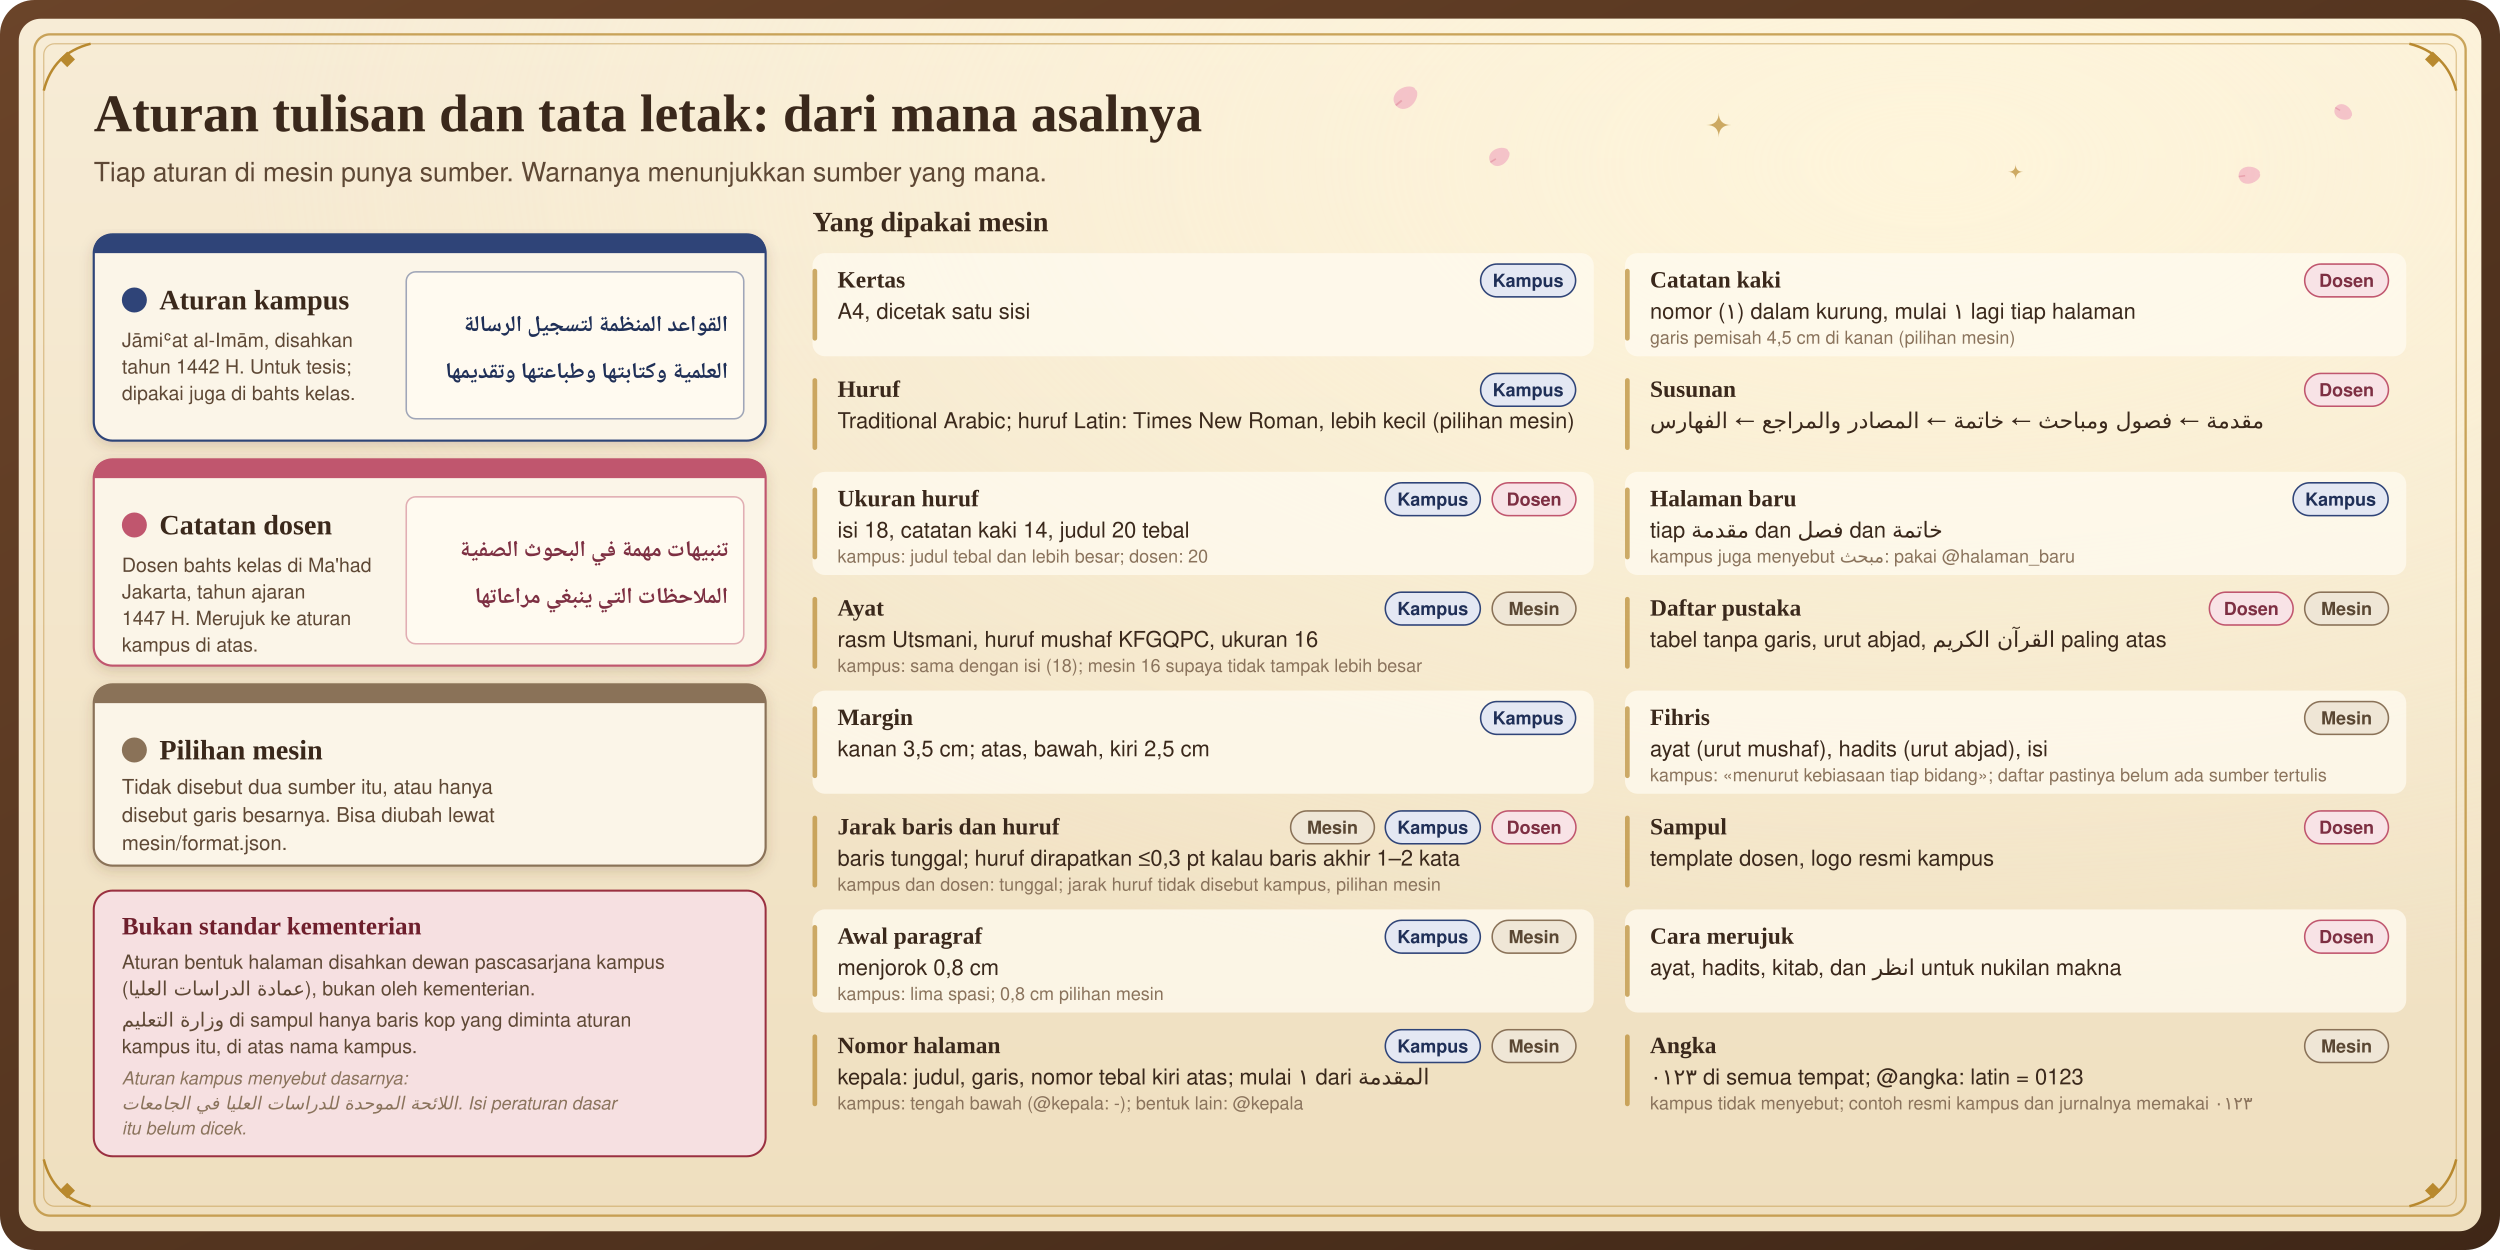
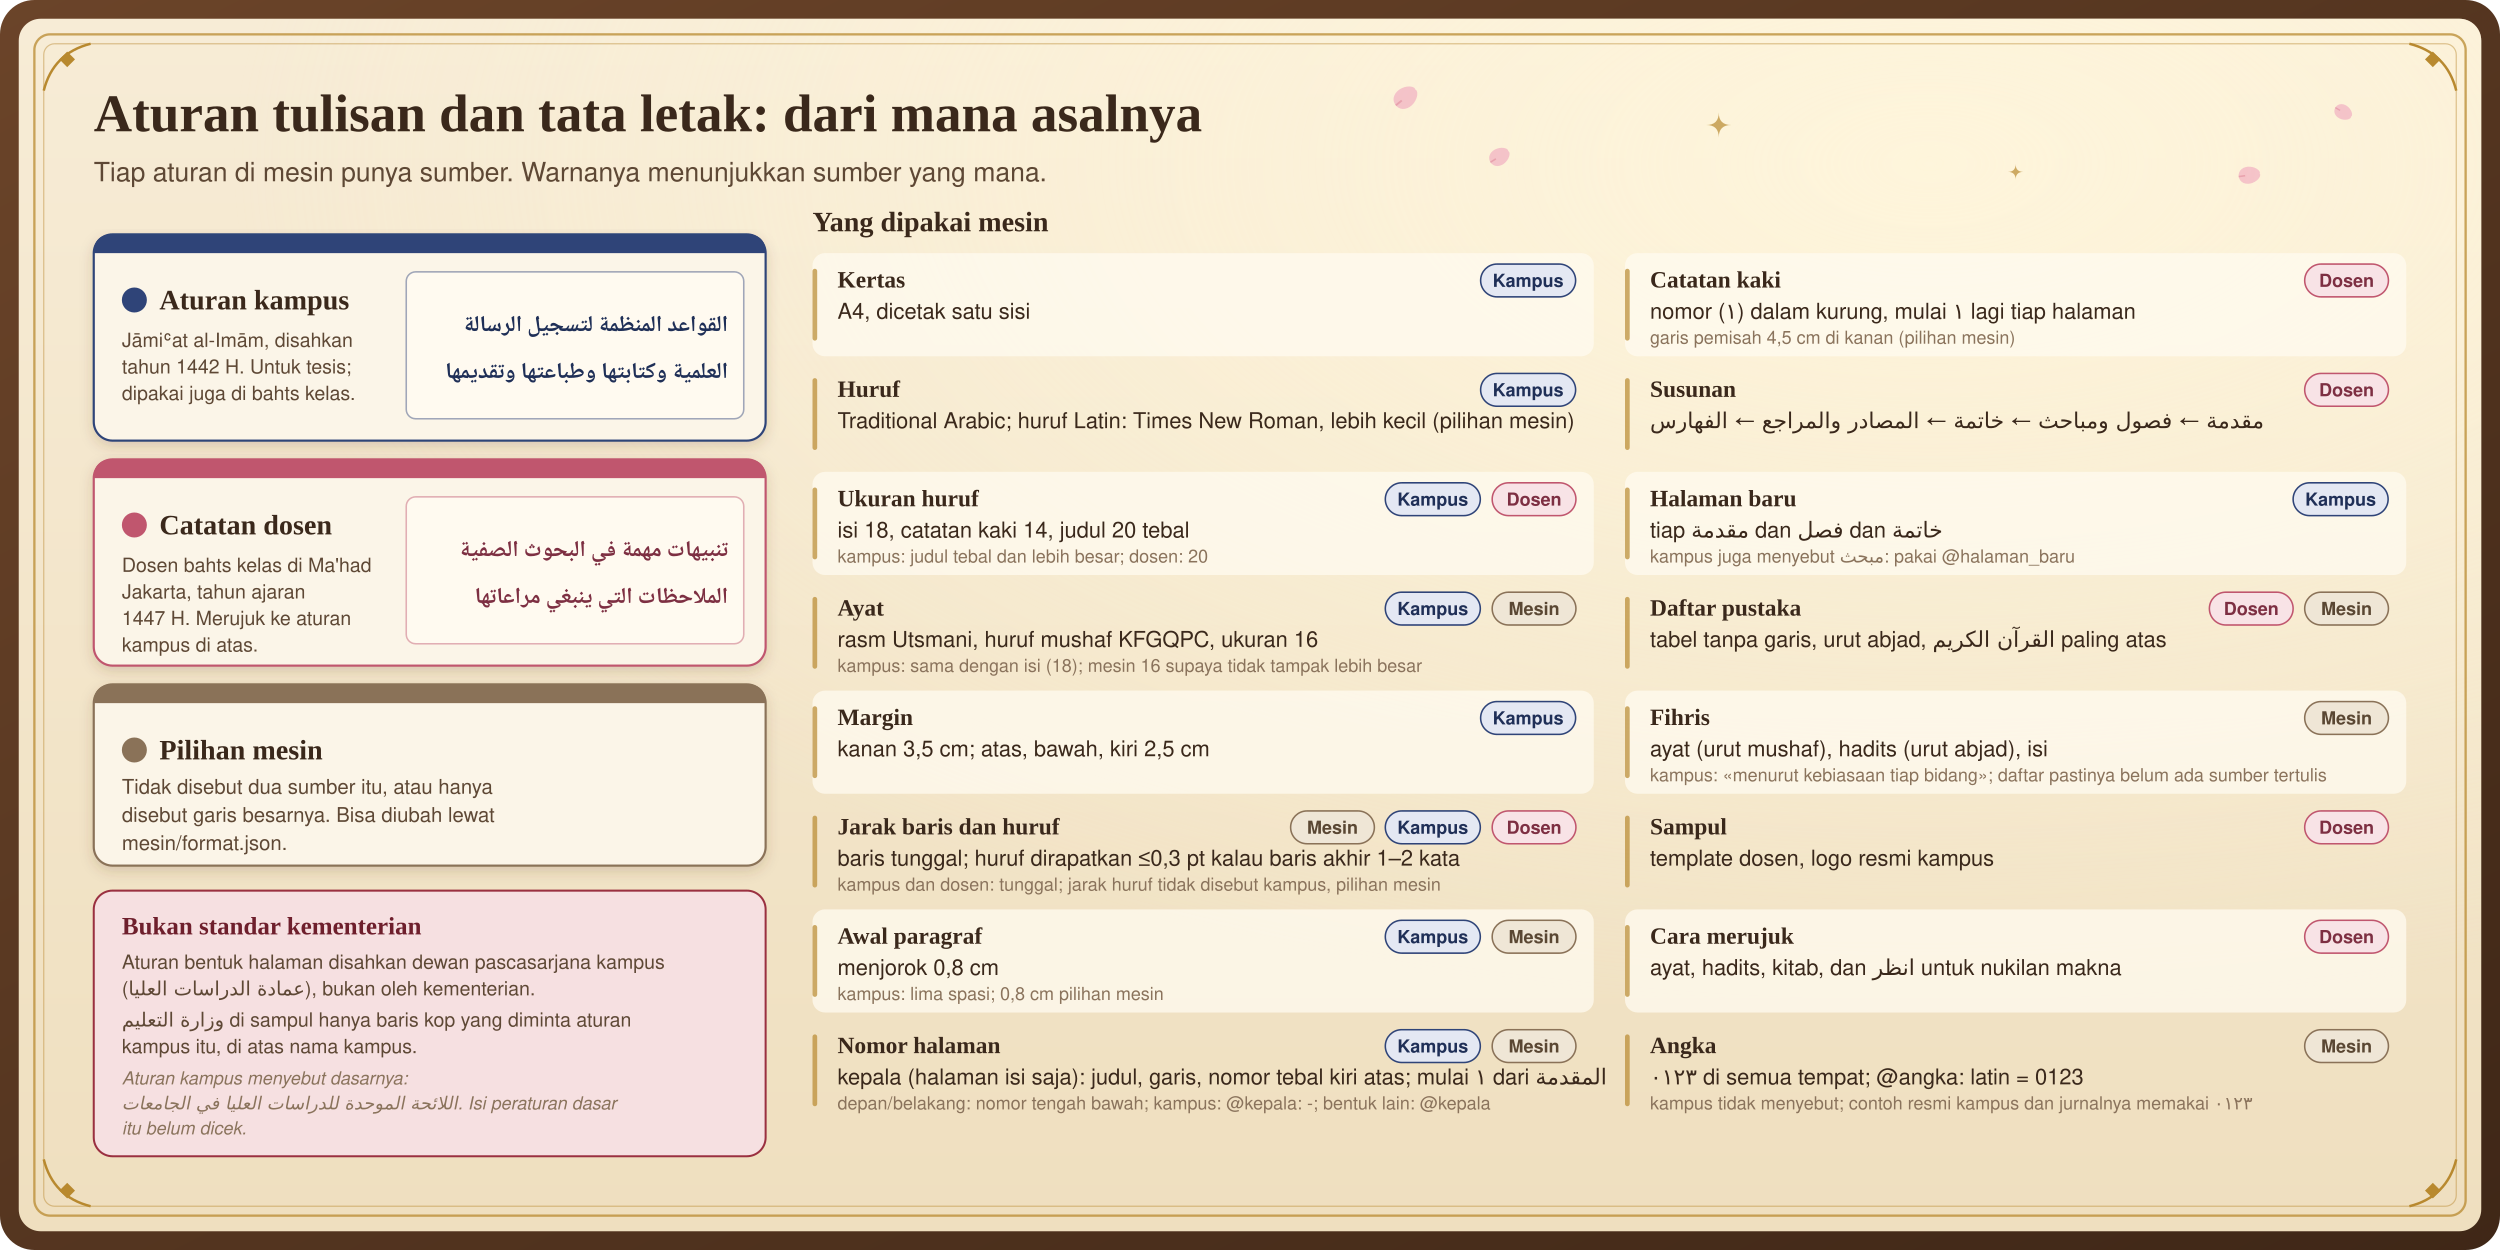
<svg xmlns="http://www.w3.org/2000/svg" viewBox="0 0 1600 800" width="1600" height="800" role="img" font-family="Segoe UI, Helvetica, Arial, sans-serif">
  <defs>
    <linearGradient id="kertas" x1="0" y1="0" x2="0" y2="1">
      <stop offset="0" stop-color="#f7ecd6" />
      <stop offset="1" stop-color="#efdfbf" />
    </linearGradient>
    <radialGradient id="sinar" cx="0.78" cy="0.12" r="0.7">
      <stop offset="0" stop-color="#fff6dc" stop-opacity="0.9" />
      <stop offset="1" stop-color="#fff6dc" stop-opacity="0" />
    </radialGradient>
    <linearGradient id="kayu" x1="0" y1="0" x2="1" y2="1">
      <stop offset="0" stop-color="#6b4429" />
      <stop offset="1" stop-color="#3f2717" />
    </linearGradient>
    <filter id="bayang" x="-5%" y="-5%" width="110%" height="120%">
      <feDropShadow dx="0" dy="3" stdDeviation="4" flood-color="#5a3a1e" flood-opacity="0.18" />
    </filter>
    <marker id="p" viewBox="0 0 10 10" refX="8" refY="5" markerWidth="7" markerHeight="7" orient="auto">
      <path d="M0 1L10 5L0 9z" fill="#8a735c" />
    </marker>
    <marker id="pm" viewBox="0 0 10 10" refX="8" refY="5" markerWidth="7" markerHeight="7" orient="auto">
      <path d="M0 1L10 5L0 9z" fill="#9a3040" />
    </marker>
    <marker id="pg" viewBox="0 0 10 10" refX="8" refY="5" markerWidth="7" markerHeight="7" orient="auto">
      <path d="M0 1L10 5L0 9z" fill="#b8892f" />
    </marker>
  </defs>
  <rect width="1600" height="800" rx="22" fill="url(#kayu)" />
  <rect x="12" y="12" width="1576" height="776" rx="14" fill="url(#kertas)" />
  <rect x="12" y="12" width="1576" height="776" rx="14" fill="url(#sinar)" />
  <rect x="22" y="22" width="1556" height="756" rx="10" fill="none" stroke="#b8892f" stroke-width="1.5" stroke-opacity="0.75" />
  <rect x="28" y="28" width="1544" height="744" rx="7" fill="none" stroke="#b8892f" stroke-width="0.8" stroke-opacity="0.45" />
  <path d="M28 58Q34 34 58 28" fill="none" stroke="#b8892f" stroke-width="1.6" />
  <path d="M38 38l5 -5l5 5l-5 5z" fill="#b8892f" />
  <path d="M1572 58Q1566 34 1542 28" fill="none" stroke="#b8892f" stroke-width="1.6" />
  <path d="M1562 38l-5 -5l-5 5l5 5z" fill="#b8892f" />
  <path d="M28 742Q34 766 58 772" fill="none" stroke="#b8892f" stroke-width="1.6" />
  <path d="M38 762l5 5l5 -5l-5 -5z" fill="#b8892f" />
  <path d="M1572 742Q1566 766 1542 772" fill="none" stroke="#b8892f" stroke-width="1.6" />
  <path d="M1562 762l-5 5l-5 -5l5 -5z" fill="#b8892f" />
  <text x="60" y="84" font-size="34" font-weight="700" font-family="Georgia, 'Times New Roman', serif" fill="#3a281b">Aturan tulisan dan tata letak: dari mana asalnya</text>
  <text x="60" y="116" font-size="17" fill="#5e4835">Tiap aturan di mesin punya sumber. Warnanya menunjukkan sumber yang mana.</text>
  <rect x="60" y="150" width="430" height="132" rx="12" fill="#fbf5e8" stroke="#2f4478" stroke-width="1.4" filter="url(#bayang)" />
  <path d="M60 162Q60 150 72 150H478Q490 150 490 162Z" fill="#2f4478" />
  <circle cx="86" cy="192" r="8" fill="#2f4478" />
  <text x="102" y="198" font-size="18" font-weight="700" font-family="Georgia, 'Times New Roman', serif" fill="#3a281b">Aturan kampus</text>
  <rect x="260" y="174" width="216" height="94" rx="6" fill="#fffaf0" stroke="#2f4478" stroke-opacity="0.45" />
  <text x="466" y="212" font-size="14.5" font-weight="700" font-family="Traditional Arabic, Amiri, Noto Naskh Arabic, Segoe UI, sans-serif" direction="rtl" text-anchor="start" fill="#1f2f57">القواعد المنظمة لتسجيل الرسالة</text>
  <text x="466" y="242" font-size="14.5" font-weight="700" font-family="Traditional Arabic, Amiri, Noto Naskh Arabic, Segoe UI, sans-serif" direction="rtl" text-anchor="start" fill="#1f2f57">العلمية وكتابتها وطباعتها وتقديمها</text>
  <text x="78" y="222" font-size="12.5" fill="#5e4835">Jāmiʿat al-Imām, disahkan</text>
  <text x="78" y="239" font-size="12.5" fill="#5e4835">tahun 1442 H. Untuk tesis;</text>
  <text x="78" y="256" font-size="12.5" fill="#5e4835">dipakai juga di bahts kelas.</text>
  <rect x="60" y="294" width="430" height="132" rx="12" fill="#fbf5e8" stroke="#c0566e" stroke-width="1.4" filter="url(#bayang)" />
  <path d="M60 306Q60 294 72 294H478Q490 294 490 306Z" fill="#c0566e" />
  <circle cx="86" cy="336" r="8" fill="#c0566e" />
  <text x="102" y="342" font-size="18" font-weight="700" font-family="Georgia, 'Times New Roman', serif" fill="#3a281b">Catatan dosen</text>
  <rect x="260" y="318" width="216" height="94" rx="6" fill="#fffaf0" stroke="#c0566e" stroke-opacity="0.45" />
  <text x="466" y="356" font-size="14.5" font-weight="700" font-family="Traditional Arabic, Amiri, Noto Naskh Arabic, Segoe UI, sans-serif" direction="rtl" text-anchor="start" fill="#7d2f42">تنبيهات مهمة في البحوث الصفية</text>
  <text x="466" y="386" font-size="14.5" font-weight="700" font-family="Traditional Arabic, Amiri, Noto Naskh Arabic, Segoe UI, sans-serif" direction="rtl" text-anchor="start" fill="#7d2f42">الملاحظات التي ينبغي مراعاتها</text>
  <text x="78" y="366" font-size="12.5" fill="#5e4835">Dosen bahts kelas di Ma'had</text>
  <text x="78" y="383" font-size="12.5" fill="#5e4835">Jakarta, tahun ajaran</text>
  <text x="78" y="400" font-size="12.5" fill="#5e4835">1447 H. Merujuk ke aturan</text>
  <text x="78" y="417" font-size="12.5" fill="#5e4835">kampus di atas.</text>
  <rect x="60" y="438" width="430" height="116" rx="12" fill="#fbf5e8" stroke="#8a7258" stroke-width="1.4" filter="url(#bayang)" />
  <path d="M60 450Q60 438 72 438H478Q490 438 490 450Z" fill="#8a7258" />
  <circle cx="86" cy="480" r="8" fill="#8a7258" />
  <text x="102" y="486" font-size="18" font-weight="700" font-family="Georgia, 'Times New Roman', serif" fill="#3a281b">Pilihan mesin</text>
  <text x="78" y="508" font-size="13" fill="#5e4835">Tidak disebut dua sumber itu, atau hanya</text>
  <text x="78" y="526" font-size="13" fill="#5e4835">disebut garis besarnya. Bisa diubah lewat</text>
  <text x="78" y="544" font-size="13" fill="#5e4835">mesin/format.json.</text>
  <rect x="60" y="570" width="430" height="170" rx="12" fill="#f6e0e1" stroke="#9a3040" stroke-width="1.3" />
  <text x="78" y="598" font-size="16" font-weight="700" font-family="Georgia, 'Times New Roman', serif" fill="#6e1f2c">Bukan standar kementerian</text>
  <text x="78" y="620" font-size="12.5" fill="#5e4835">Aturan bentuk halaman disahkan dewan pascasarjana kampus</text>
  <text x="78" y="637" font-size="12.5" fill="#5e4835">(عمادة الدراسات العليا), bukan oleh kementerian.</text>
  <text x="78" y="657" font-size="12.5" fill="#5e4835">وزارة التعليم di sampul hanya baris kop yang diminta aturan</text>
  <text x="78" y="674" font-size="12.5" fill="#5e4835">kampus itu, di atas nama kampus.</text>
  <text x="78" y="694" font-size="11.5" font-style="italic" fill="#8a735c">Aturan kampus menyebut dasarnya:</text>
  <text x="78" y="710" font-size="11.5" font-style="italic" fill="#8a735c">اللائحة الموحدة للدراسات العليا في الجامعات. Isi peraturan dasar</text>
  <text x="78" y="726" font-size="11.5" font-style="italic" fill="#8a735c">itu belum dicek.</text>
  <text x="520" y="148" font-size="18" font-weight="700" font-family="Georgia, 'Times New Roman', serif" fill="#3a281b">Yang dipakai mesin</text>
  <rect x="520.0" y="162" width="500.0" height="66" rx="8" fill="#fffaf0" fill-opacity="0.75" />
  <rect x="520.0" y="172" width="3" height="46" rx="1.5" fill="#b8892f" opacity="0.7" />
  <text x="536.0" y="184" font-size="15" font-weight="700" font-family="Georgia, 'Times New Roman', serif" fill="#3a281b">Kertas</text>
  <rect x="947.6" y="169" width="60.8" height="21" rx="10.5" fill="#e4e8f3" stroke="#2f4478" />
  <text x="978.0" y="183.6" font-size="11.5" font-weight="700" fill="#1f2f57" text-anchor="middle">Kampus</text>
  <text x="536.0" y="204" font-size="14" fill="#3a281b">A4, dicetak satu sisi</text>
  <rect x="520.0" y="242" width="3" height="46" rx="1.5" fill="#b8892f" opacity="0.7" />
  <text x="536.0" y="254" font-size="15" font-weight="700" font-family="Georgia, 'Times New Roman', serif" fill="#3a281b">Huruf</text>
  <rect x="947.6" y="239" width="60.8" height="21" rx="10.5" fill="#e4e8f3" stroke="#2f4478" />
  <text x="978.0" y="253.6" font-size="11.5" font-weight="700" fill="#1f2f57" text-anchor="middle">Kampus</text>
  <text x="536.0" y="274" font-size="14" fill="#3a281b">Traditional Arabic; huruf Latin: Times New Roman, lebih kecil (pilihan mesin)</text>
  <rect x="520.0" y="302" width="500.0" height="66" rx="8" fill="#fffaf0" fill-opacity="0.75" />
  <rect x="520.0" y="312" width="3" height="46" rx="1.5" fill="#b8892f" opacity="0.7" />
  <text x="536.0" y="324" font-size="15" font-weight="700" font-family="Georgia, 'Times New Roman', serif" fill="#3a281b">Ukuran huruf</text>
  <rect x="955.0" y="309" width="53.6" height="21" rx="10.5" fill="#f8e3e6" stroke="#c0566e" />
  <text x="981.8" y="323.6" font-size="11.5" font-weight="700" fill="#7d2f42" text-anchor="middle">Dosen</text>
  <rect x="886.6" y="309" width="60.8" height="21" rx="10.5" fill="#e4e8f3" stroke="#2f4478" />
  <text x="917.0" y="323.6" font-size="11.5" font-weight="700" fill="#1f2f57" text-anchor="middle">Kampus</text>
  <text x="536.0" y="344" font-size="14" fill="#3a281b">isi 18, catatan kaki 14, judul 20 tebal</text>
  <text x="536.0" y="360" font-size="11.5" fill="#8a735c">kampus: judul tebal dan lebih besar; dosen: 20</text>
  <rect x="520.0" y="382" width="3" height="46" rx="1.5" fill="#b8892f" opacity="0.7" />
  <text x="536.0" y="394" font-size="15" font-weight="700" font-family="Georgia, 'Times New Roman', serif" fill="#3a281b">Ayat</text>
  <rect x="955.0" y="379" width="53.6" height="21" rx="10.5" fill="#efe6d6" stroke="#8a7258" />
  <text x="981.8" y="393.6" font-size="11.5" font-weight="700" fill="#5a4733" text-anchor="middle">Mesin</text>
  <rect x="886.6" y="379" width="60.8" height="21" rx="10.5" fill="#e4e8f3" stroke="#2f4478" />
  <text x="917.0" y="393.6" font-size="11.5" font-weight="700" fill="#1f2f57" text-anchor="middle">Kampus</text>
  <text x="536.0" y="414" font-size="14" fill="#3a281b">rasm Utsmani, huruf mushaf KFGQPC, ukuran 16</text>
  <text x="536.0" y="430" font-size="11.5" fill="#8a735c">kampus: sama dengan isi (18); mesin 16 supaya tidak tampak lebih besar</text>
  <rect x="520.0" y="442" width="500.0" height="66" rx="8" fill="#fffaf0" fill-opacity="0.75" />
  <rect x="520.0" y="452" width="3" height="46" rx="1.5" fill="#b8892f" opacity="0.7" />
  <text x="536.0" y="464" font-size="15" font-weight="700" font-family="Georgia, 'Times New Roman', serif" fill="#3a281b">Margin</text>
  <rect x="947.6" y="449" width="60.8" height="21" rx="10.5" fill="#e4e8f3" stroke="#2f4478" />
  <text x="978.0" y="463.6" font-size="11.5" font-weight="700" fill="#1f2f57" text-anchor="middle">Kampus</text>
  <text x="536.0" y="484" font-size="14" fill="#3a281b">kanan 3,5 cm; atas, bawah, kiri 2,5 cm</text>
  <rect x="520.0" y="522" width="3" height="46" rx="1.5" fill="#b8892f" opacity="0.7" />
  <text x="536.0" y="534" font-size="15" font-weight="700" font-family="Georgia, 'Times New Roman', serif" fill="#3a281b">Jarak baris dan huruf</text>
  <rect x="955.0" y="519" width="53.6" height="21" rx="10.5" fill="#f8e3e6" stroke="#c0566e" />
  <text x="981.8" y="533.6" font-size="11.5" font-weight="700" fill="#7d2f42" text-anchor="middle">Dosen</text>
  <rect x="886.6" y="519" width="60.8" height="21" rx="10.5" fill="#e4e8f3" stroke="#2f4478" />
  <text x="917.0" y="533.6" font-size="11.5" font-weight="700" fill="#1f2f57" text-anchor="middle">Kampus</text>
  <rect x="826.0" y="519" width="53.6" height="21" rx="10.5" fill="#efe6d6" stroke="#8a7258" />
  <text x="852.8" y="533.6" font-size="11.5" font-weight="700" fill="#5a4733" text-anchor="middle">Mesin</text>
  <text x="536.0" y="554" font-size="14" fill="#3a281b">baris tunggal; huruf dirapatkan ≤0,3 pt kalau baris akhir 1–2 kata</text>
  <text x="536.0" y="570" font-size="11.5" fill="#8a735c">kampus dan dosen: tunggal; jarak huruf tidak disebut kampus, pilihan mesin</text>
  <rect x="520.0" y="582" width="500.0" height="66" rx="8" fill="#fffaf0" fill-opacity="0.75" />
  <rect x="520.0" y="592" width="3" height="46" rx="1.5" fill="#b8892f" opacity="0.7" />
  <text x="536.0" y="604" font-size="15" font-weight="700" font-family="Georgia, 'Times New Roman', serif" fill="#3a281b">Awal paragraf</text>
  <rect x="955.0" y="589" width="53.6" height="21" rx="10.5" fill="#efe6d6" stroke="#8a7258" />
  <text x="981.8" y="603.6" font-size="11.5" font-weight="700" fill="#5a4733" text-anchor="middle">Mesin</text>
  <rect x="886.6" y="589" width="60.8" height="21" rx="10.5" fill="#e4e8f3" stroke="#2f4478" />
  <text x="917.0" y="603.6" font-size="11.5" font-weight="700" fill="#1f2f57" text-anchor="middle">Kampus</text>
  <text x="536.0" y="624" font-size="14" fill="#3a281b">menjorok 0,8 cm</text>
  <text x="536.0" y="640" font-size="11.5" fill="#8a735c">kampus: lima spasi; 0,8 cm pilihan mesin</text>
  <rect x="520.0" y="662" width="3" height="46" rx="1.5" fill="#b8892f" opacity="0.7" />
  <text x="536.0" y="674" font-size="15" font-weight="700" font-family="Georgia, 'Times New Roman', serif" fill="#3a281b">Nomor halaman</text>
  <rect x="955.0" y="659" width="53.6" height="21" rx="10.5" fill="#efe6d6" stroke="#8a7258" />
  <text x="981.8" y="673.6" font-size="11.5" font-weight="700" fill="#5a4733" text-anchor="middle">Mesin</text>
  <rect x="886.6" y="659" width="60.8" height="21" rx="10.5" fill="#e4e8f3" stroke="#2f4478" />
  <text x="917.0" y="673.6" font-size="11.5" font-weight="700" fill="#1f2f57" text-anchor="middle">Kampus</text>
-   <text x="536.0" y="694" font-size="14" fill="#3a281b">kepala: judul, garis, nomor tebal kiri atas; mulai ١ dari المقدمة</text>
-   <text x="536.0" y="710" font-size="11.5" fill="#8a735c">kampus: tengah bawah (@kepala: -); bentuk lain: @kepala</text>
+   <text x="536.0" y="694" font-size="14" fill="#3a281b">kepala (halaman isi saja): judul, garis, nomor tebal kiri atas; mulai ١ dari المقدمة</text>
+   <text x="536.0" y="710" font-size="11.5" fill="#8a735c">depan/belakang: nomor tengah bawah; kampus: @kepala: -; bentuk lain: @kepala</text>
  <rect x="1040.0" y="162" width="500.0" height="66" rx="8" fill="#fffaf0" fill-opacity="0.75" />
  <rect x="1040.0" y="172" width="3" height="46" rx="1.5" fill="#b8892f" opacity="0.7" />
  <text x="1056.0" y="184" font-size="15" font-weight="700" font-family="Georgia, 'Times New Roman', serif" fill="#3a281b">Catatan kaki</text>
  <rect x="1475.0" y="169" width="53.6" height="21" rx="10.5" fill="#f8e3e6" stroke="#c0566e" />
  <text x="1501.8" y="183.6" font-size="11.5" font-weight="700" fill="#7d2f42" text-anchor="middle">Dosen</text>
  <text x="1056.0" y="204" font-size="14" fill="#3a281b">nomor (١) dalam kurung, mulai ١ lagi tiap halaman</text>
  <text x="1056.0" y="220" font-size="11.5" fill="#8a735c">garis pemisah 4,5 cm di kanan (pilihan mesin)</text>
  <rect x="1040.0" y="242" width="3" height="46" rx="1.5" fill="#b8892f" opacity="0.7" />
  <text x="1056.0" y="254" font-size="15" font-weight="700" font-family="Georgia, 'Times New Roman', serif" fill="#3a281b">Susunan</text>
  <rect x="1475.0" y="239" width="53.6" height="21" rx="10.5" fill="#f8e3e6" stroke="#c0566e" />
  <text x="1501.8" y="253.6" font-size="11.5" font-weight="700" fill="#7d2f42" text-anchor="middle">Dosen</text>
  <text x="1056.0" y="274" font-size="14" fill="#3a281b">مقدمة ← فصول ومباحث ← خاتمة ← المصادر والمراجع ← الفهارس</text>
  <rect x="1040.0" y="302" width="500.0" height="66" rx="8" fill="#fffaf0" fill-opacity="0.75" />
  <rect x="1040.0" y="312" width="3" height="46" rx="1.5" fill="#b8892f" opacity="0.7" />
  <text x="1056.0" y="324" font-size="15" font-weight="700" font-family="Georgia, 'Times New Roman', serif" fill="#3a281b">Halaman baru</text>
  <rect x="1467.6" y="309" width="60.8" height="21" rx="10.5" fill="#e4e8f3" stroke="#2f4478" />
  <text x="1498.0" y="323.6" font-size="11.5" font-weight="700" fill="#1f2f57" text-anchor="middle">Kampus</text>
  <text x="1056.0" y="344" font-size="14" fill="#3a281b">tiap مقدمة dan فصل dan خاتمة</text>
  <text x="1056.0" y="360" font-size="11.5" fill="#8a735c">kampus juga menyebut مبحث: pakai @halaman_baru</text>
  <rect x="1040.0" y="382" width="3" height="46" rx="1.5" fill="#b8892f" opacity="0.7" />
  <text x="1056.0" y="394" font-size="15" font-weight="700" font-family="Georgia, 'Times New Roman', serif" fill="#3a281b">Daftar pustaka</text>
  <rect x="1475.0" y="379" width="53.6" height="21" rx="10.5" fill="#efe6d6" stroke="#8a7258" />
  <text x="1501.8" y="393.6" font-size="11.5" font-weight="700" fill="#5a4733" text-anchor="middle">Mesin</text>
  <rect x="1414.0" y="379" width="53.6" height="21" rx="10.5" fill="#f8e3e6" stroke="#c0566e" />
  <text x="1440.8" y="393.6" font-size="11.5" font-weight="700" fill="#7d2f42" text-anchor="middle">Dosen</text>
  <text x="1056.0" y="414" font-size="14" fill="#3a281b">tabel tanpa garis, urut abjad, القرآن الكريم paling atas</text>
  <rect x="1040.0" y="442" width="500.0" height="66" rx="8" fill="#fffaf0" fill-opacity="0.75" />
  <rect x="1040.0" y="452" width="3" height="46" rx="1.5" fill="#b8892f" opacity="0.7" />
  <text x="1056.0" y="464" font-size="15" font-weight="700" font-family="Georgia, 'Times New Roman', serif" fill="#3a281b">Fihris</text>
  <rect x="1475.0" y="449" width="53.6" height="21" rx="10.5" fill="#efe6d6" stroke="#8a7258" />
  <text x="1501.8" y="463.6" font-size="11.5" font-weight="700" fill="#5a4733" text-anchor="middle">Mesin</text>
  <text x="1056.0" y="484" font-size="14" fill="#3a281b">ayat (urut mushaf), hadits (urut abjad), isi</text>
  <text x="1056.0" y="500" font-size="11.5" fill="#8a735c">kampus: «menurut kebiasaan tiap bidang»; daftar pastinya belum ada sumber tertulis</text>
  <rect x="1040.0" y="522" width="3" height="46" rx="1.5" fill="#b8892f" opacity="0.7" />
  <text x="1056.0" y="534" font-size="15" font-weight="700" font-family="Georgia, 'Times New Roman', serif" fill="#3a281b">Sampul</text>
  <rect x="1475.0" y="519" width="53.6" height="21" rx="10.5" fill="#f8e3e6" stroke="#c0566e" />
  <text x="1501.8" y="533.6" font-size="11.5" font-weight="700" fill="#7d2f42" text-anchor="middle">Dosen</text>
  <text x="1056.0" y="554" font-size="14" fill="#3a281b">template dosen, logo resmi kampus</text>
  <rect x="1040.0" y="582" width="500.0" height="66" rx="8" fill="#fffaf0" fill-opacity="0.75" />
  <rect x="1040.0" y="592" width="3" height="46" rx="1.5" fill="#b8892f" opacity="0.7" />
  <text x="1056.0" y="604" font-size="15" font-weight="700" font-family="Georgia, 'Times New Roman', serif" fill="#3a281b">Cara merujuk</text>
  <rect x="1475.0" y="589" width="53.6" height="21" rx="10.5" fill="#f8e3e6" stroke="#c0566e" />
  <text x="1501.8" y="603.6" font-size="11.5" font-weight="700" fill="#7d2f42" text-anchor="middle">Dosen</text>
  <text x="1056.0" y="624" font-size="14" fill="#3a281b">ayat, hadits, kitab, dan انظر untuk nukilan makna</text>
  <rect x="1040.0" y="662" width="3" height="46" rx="1.5" fill="#b8892f" opacity="0.7" />
  <text x="1056.0" y="674" font-size="15" font-weight="700" font-family="Georgia, 'Times New Roman', serif" fill="#3a281b">Angka</text>
  <rect x="1475.0" y="659" width="53.6" height="21" rx="10.5" fill="#efe6d6" stroke="#8a7258" />
  <text x="1501.8" y="673.6" font-size="11.5" font-weight="700" fill="#5a4733" text-anchor="middle">Mesin</text>
  <text x="1056.0" y="694" font-size="14" fill="#3a281b">٠١٢٣ di semua tempat; @angka: latin = 0123</text>
  <text x="1056.0" y="710" font-size="11.5" fill="#8a735c">kampus tidak menyebut; contoh resmi kampus dan jurnalnya memakai ٠١٢٣</text>
  <g transform="translate(900 62) rotate(231) scale(1.23)" opacity="0.8">
    <path d="M0 -7C4 -7 6 -3 5 1C4 5 1 7 0 6C-1 7 -4 5 -5 1C-6 -3 -4 -7 0 -7Z" fill="#f2b8c4" />
    <path d="M0 -7L0 -3" stroke="#e48fa3" stroke-width="1" />
  </g>
  <g transform="translate(960 100) rotate(238) scale(1.03)" opacity="0.8">
    <path d="M0 -7C4 -7 6 -3 5 1C4 5 1 7 0 6C-1 7 -4 5 -5 1C-6 -3 -4 -7 0 -7Z" fill="#f2b8c4" />
    <path d="M0 -7L0 -3" stroke="#e48fa3" stroke-width="1" />
  </g>
  <g transform="translate(1500 72) rotate(300) scale(0.89)" opacity="0.8">
    <path d="M0 -7C4 -7 6 -3 5 1C4 5 1 7 0 6C-1 7 -4 5 -5 1C-6 -3 -4 -7 0 -7Z" fill="#f2b8c4" />
    <path d="M0 -7L0 -3" stroke="#e48fa3" stroke-width="1" />
  </g>
  <g transform="translate(1440 112) rotate(262) scale(1.04)" opacity="0.8">
    <path d="M0 -7C4 -7 6 -3 5 1C4 5 1 7 0 6C-1 7 -4 5 -5 1C-6 -3 -4 -7 0 -7Z" fill="#f2b8c4" />
    <path d="M0 -7L0 -3" stroke="#e48fa3" stroke-width="1" />
  </g>
  <path d="M1100 72Q1100 80 1108 80Q1100 80 1100 88Q1100 80 1092 80Q1100 80 1100 72Z" fill="#b8892f" opacity="0.7" />
  <path d="M1290 105Q1290 110 1295 110Q1290 110 1290 115Q1290 110 1285 110Q1290 110 1290 105Z" fill="#b8892f" opacity="0.7" />
</svg>
